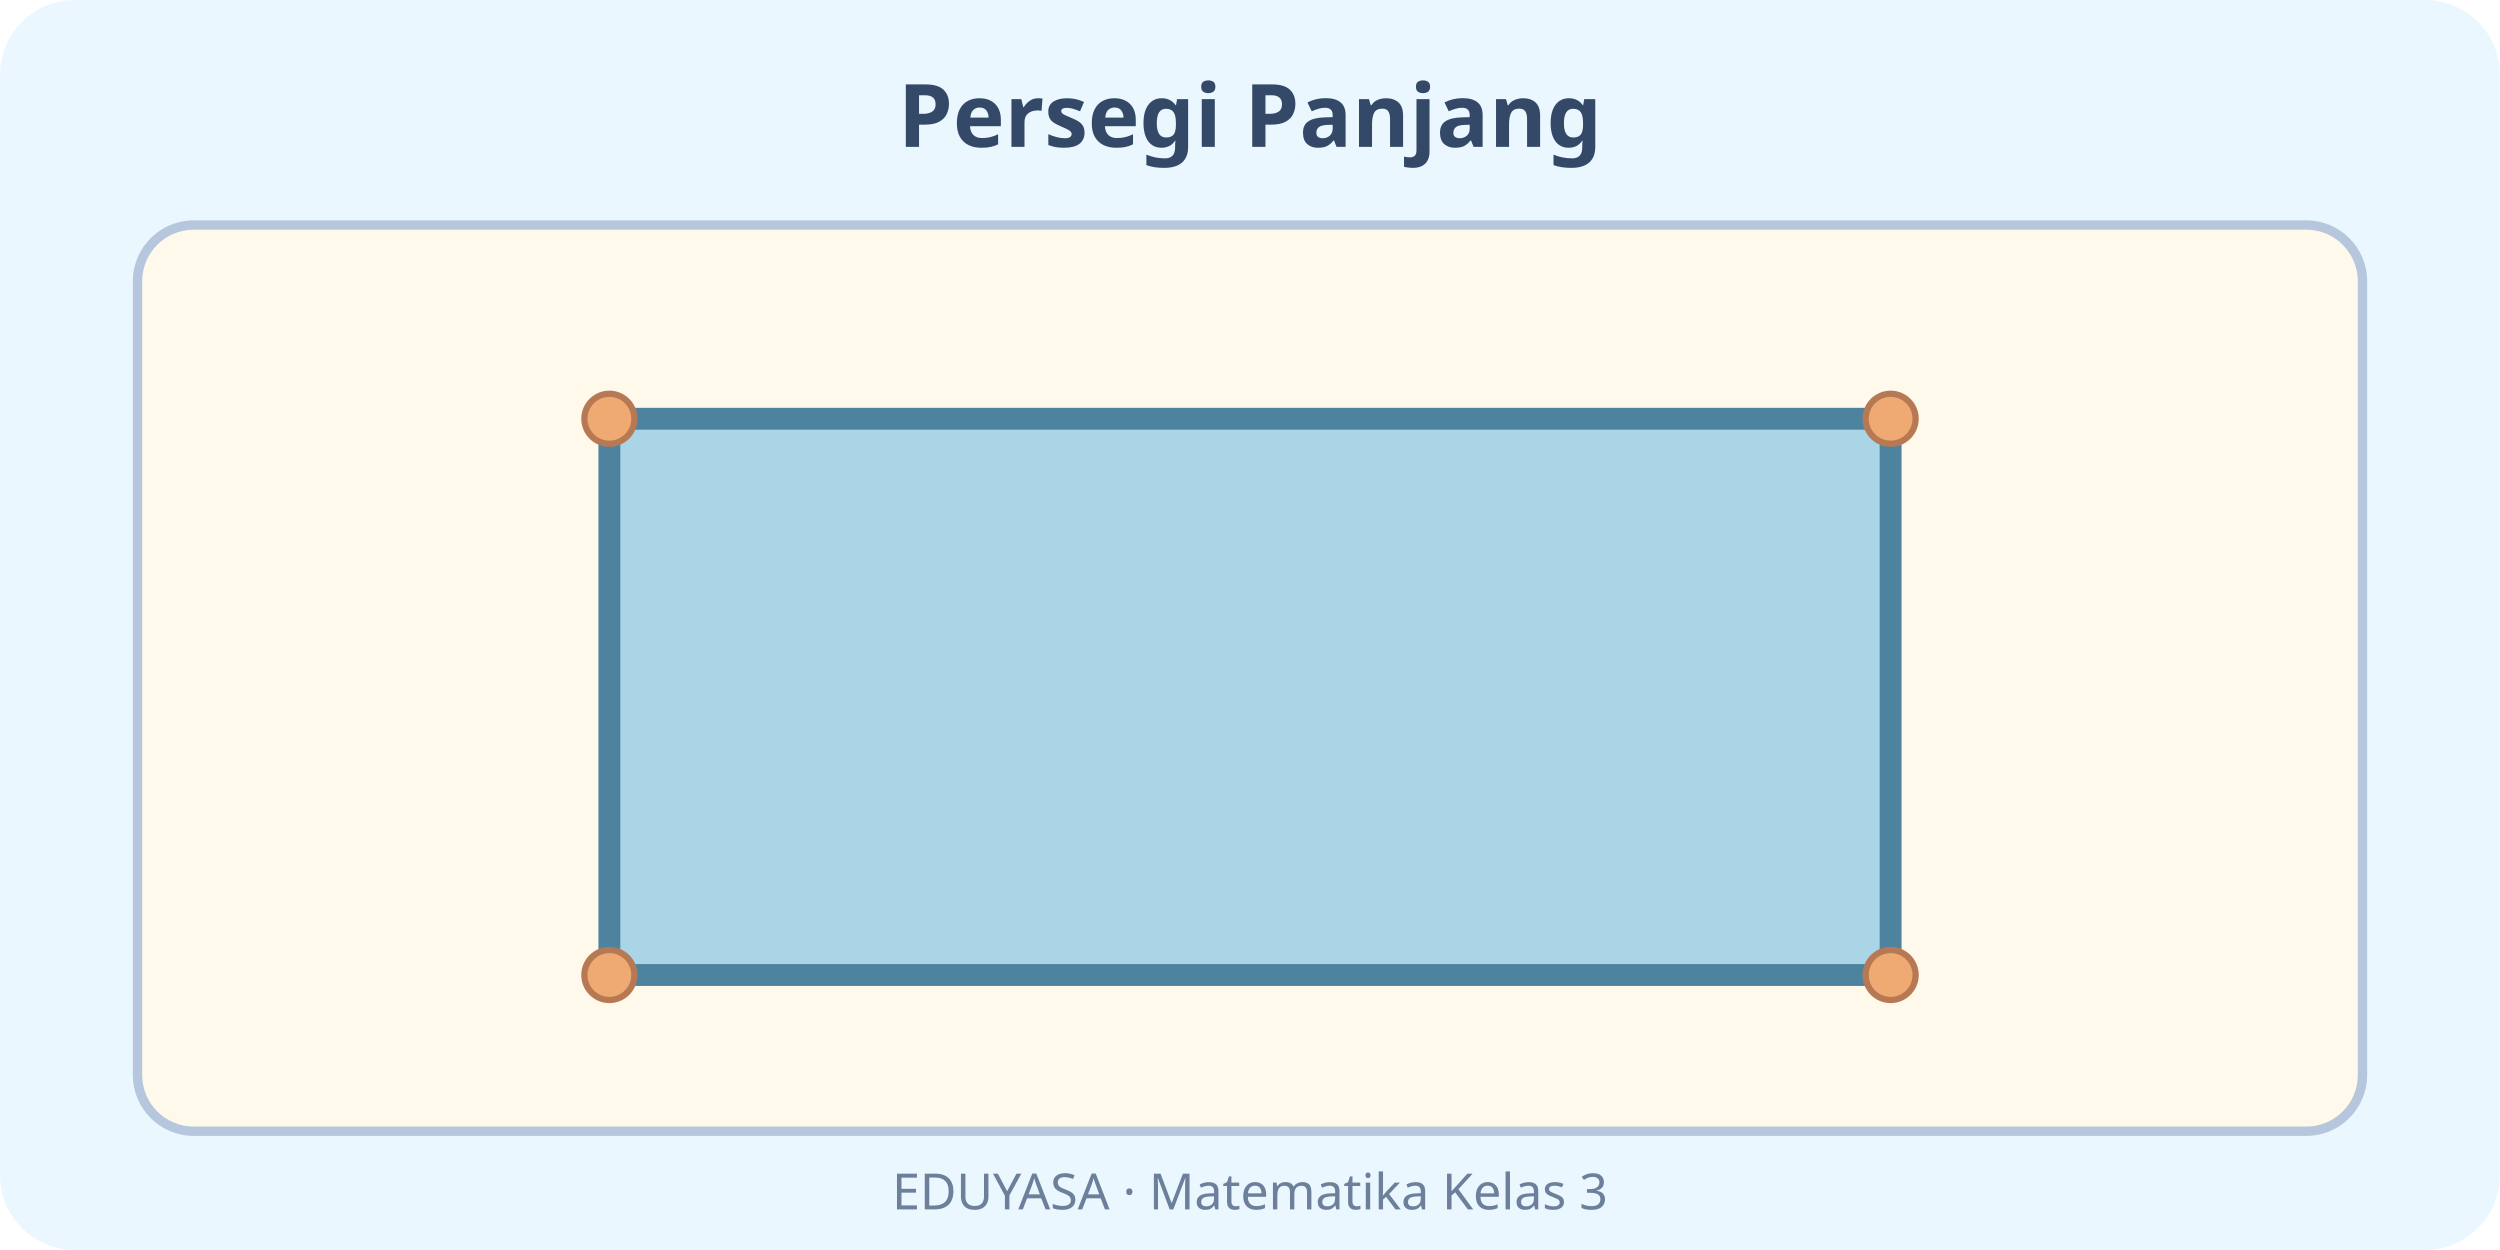
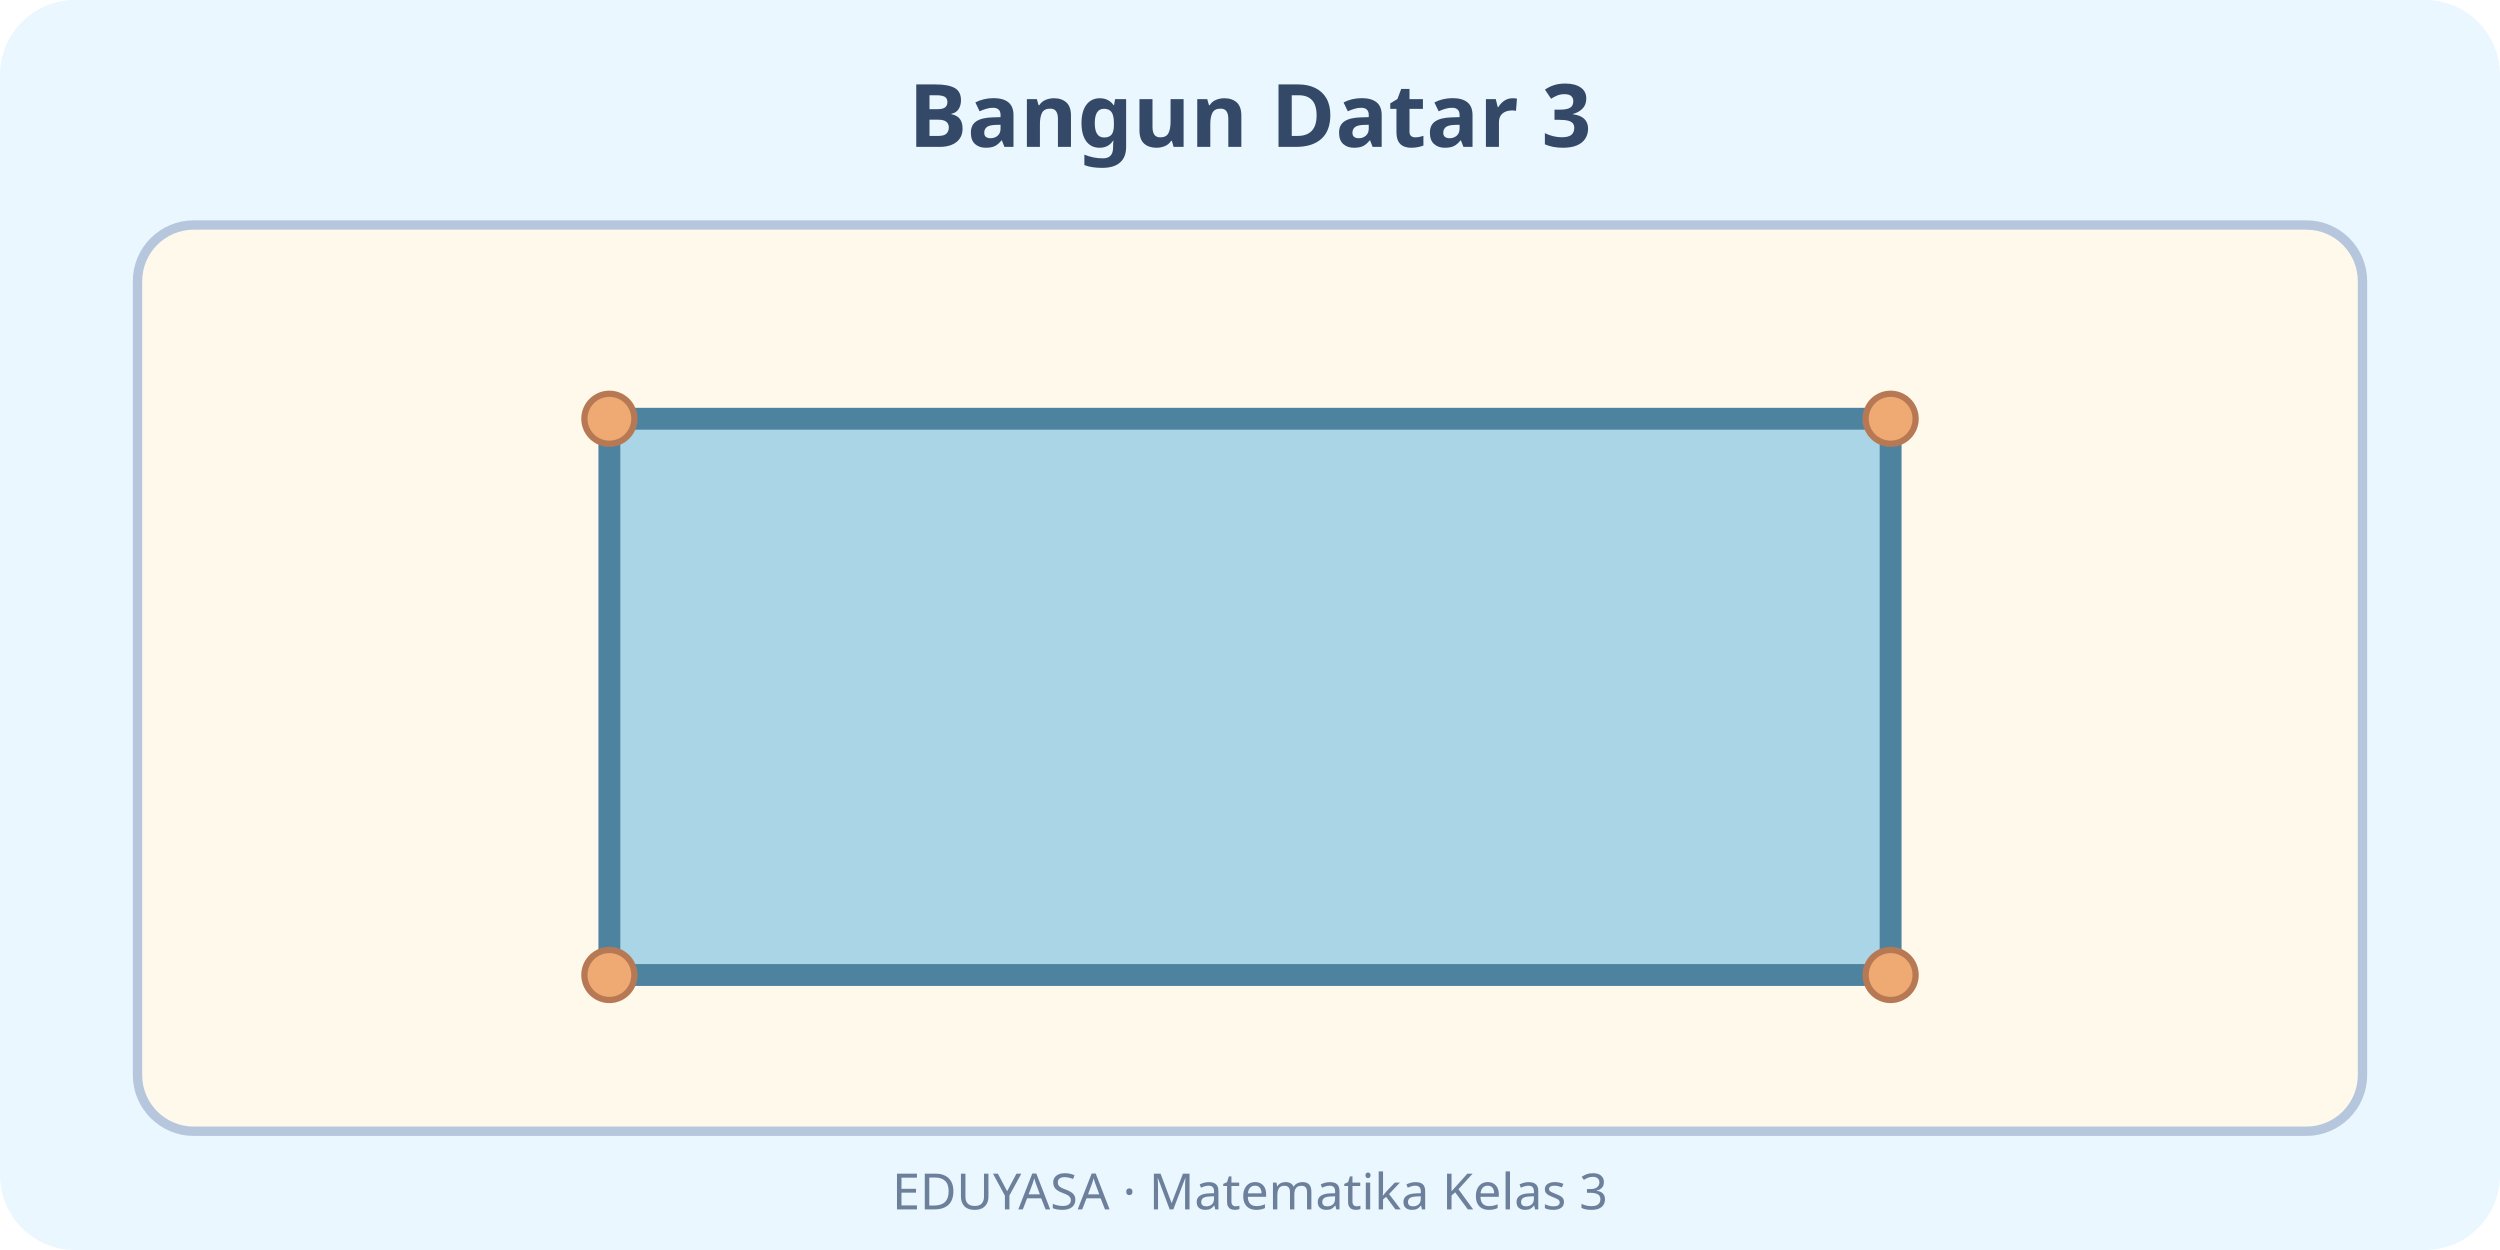
<svg xmlns="http://www.w3.org/2000/svg" viewBox="0 0 800 400" role="img" aria-labelledby="t d">
  <rect width="800" height="400" rx="24" fill="#eaf7ff" />
-   <text x="400" y="47" font-size="28" font-family="sans-serif" font-weight="bold" text-anchor="middle" fill="#334967">Persegi Panjang</text>
+   <text x="400" y="47" font-size="28" font-family="sans-serif" font-weight="bold" text-anchor="middle" fill="#334967">Bangun Datar 3</text>
  <rect x="44" y="72" width="712" height="290" rx="18" fill="#fff9ec" stroke="#b6c7dd" stroke-width="3" />
  <polygon points="195,134 605,134 605,312 195,312" fill="#a9d5e7" stroke="#4e83a0" stroke-width="7" />
  <circle cx="195" cy="134" r="8" fill="#efaa73" stroke="#b77954" stroke-width="2" />
  <circle cx="605" cy="134" r="8" fill="#efaa73" stroke="#b77954" stroke-width="2" />
  <circle cx="605" cy="312" r="8" fill="#efaa73" stroke="#b77954" stroke-width="2" />
  <circle cx="195" cy="312" r="8" fill="#efaa73" stroke="#b77954" stroke-width="2" />
  <text x="400" y="387" font-size="16" font-family="sans-serif" text-anchor="middle" fill="#6d809b">EDUYASA · Matematika Kelas 3</text>
</svg>
